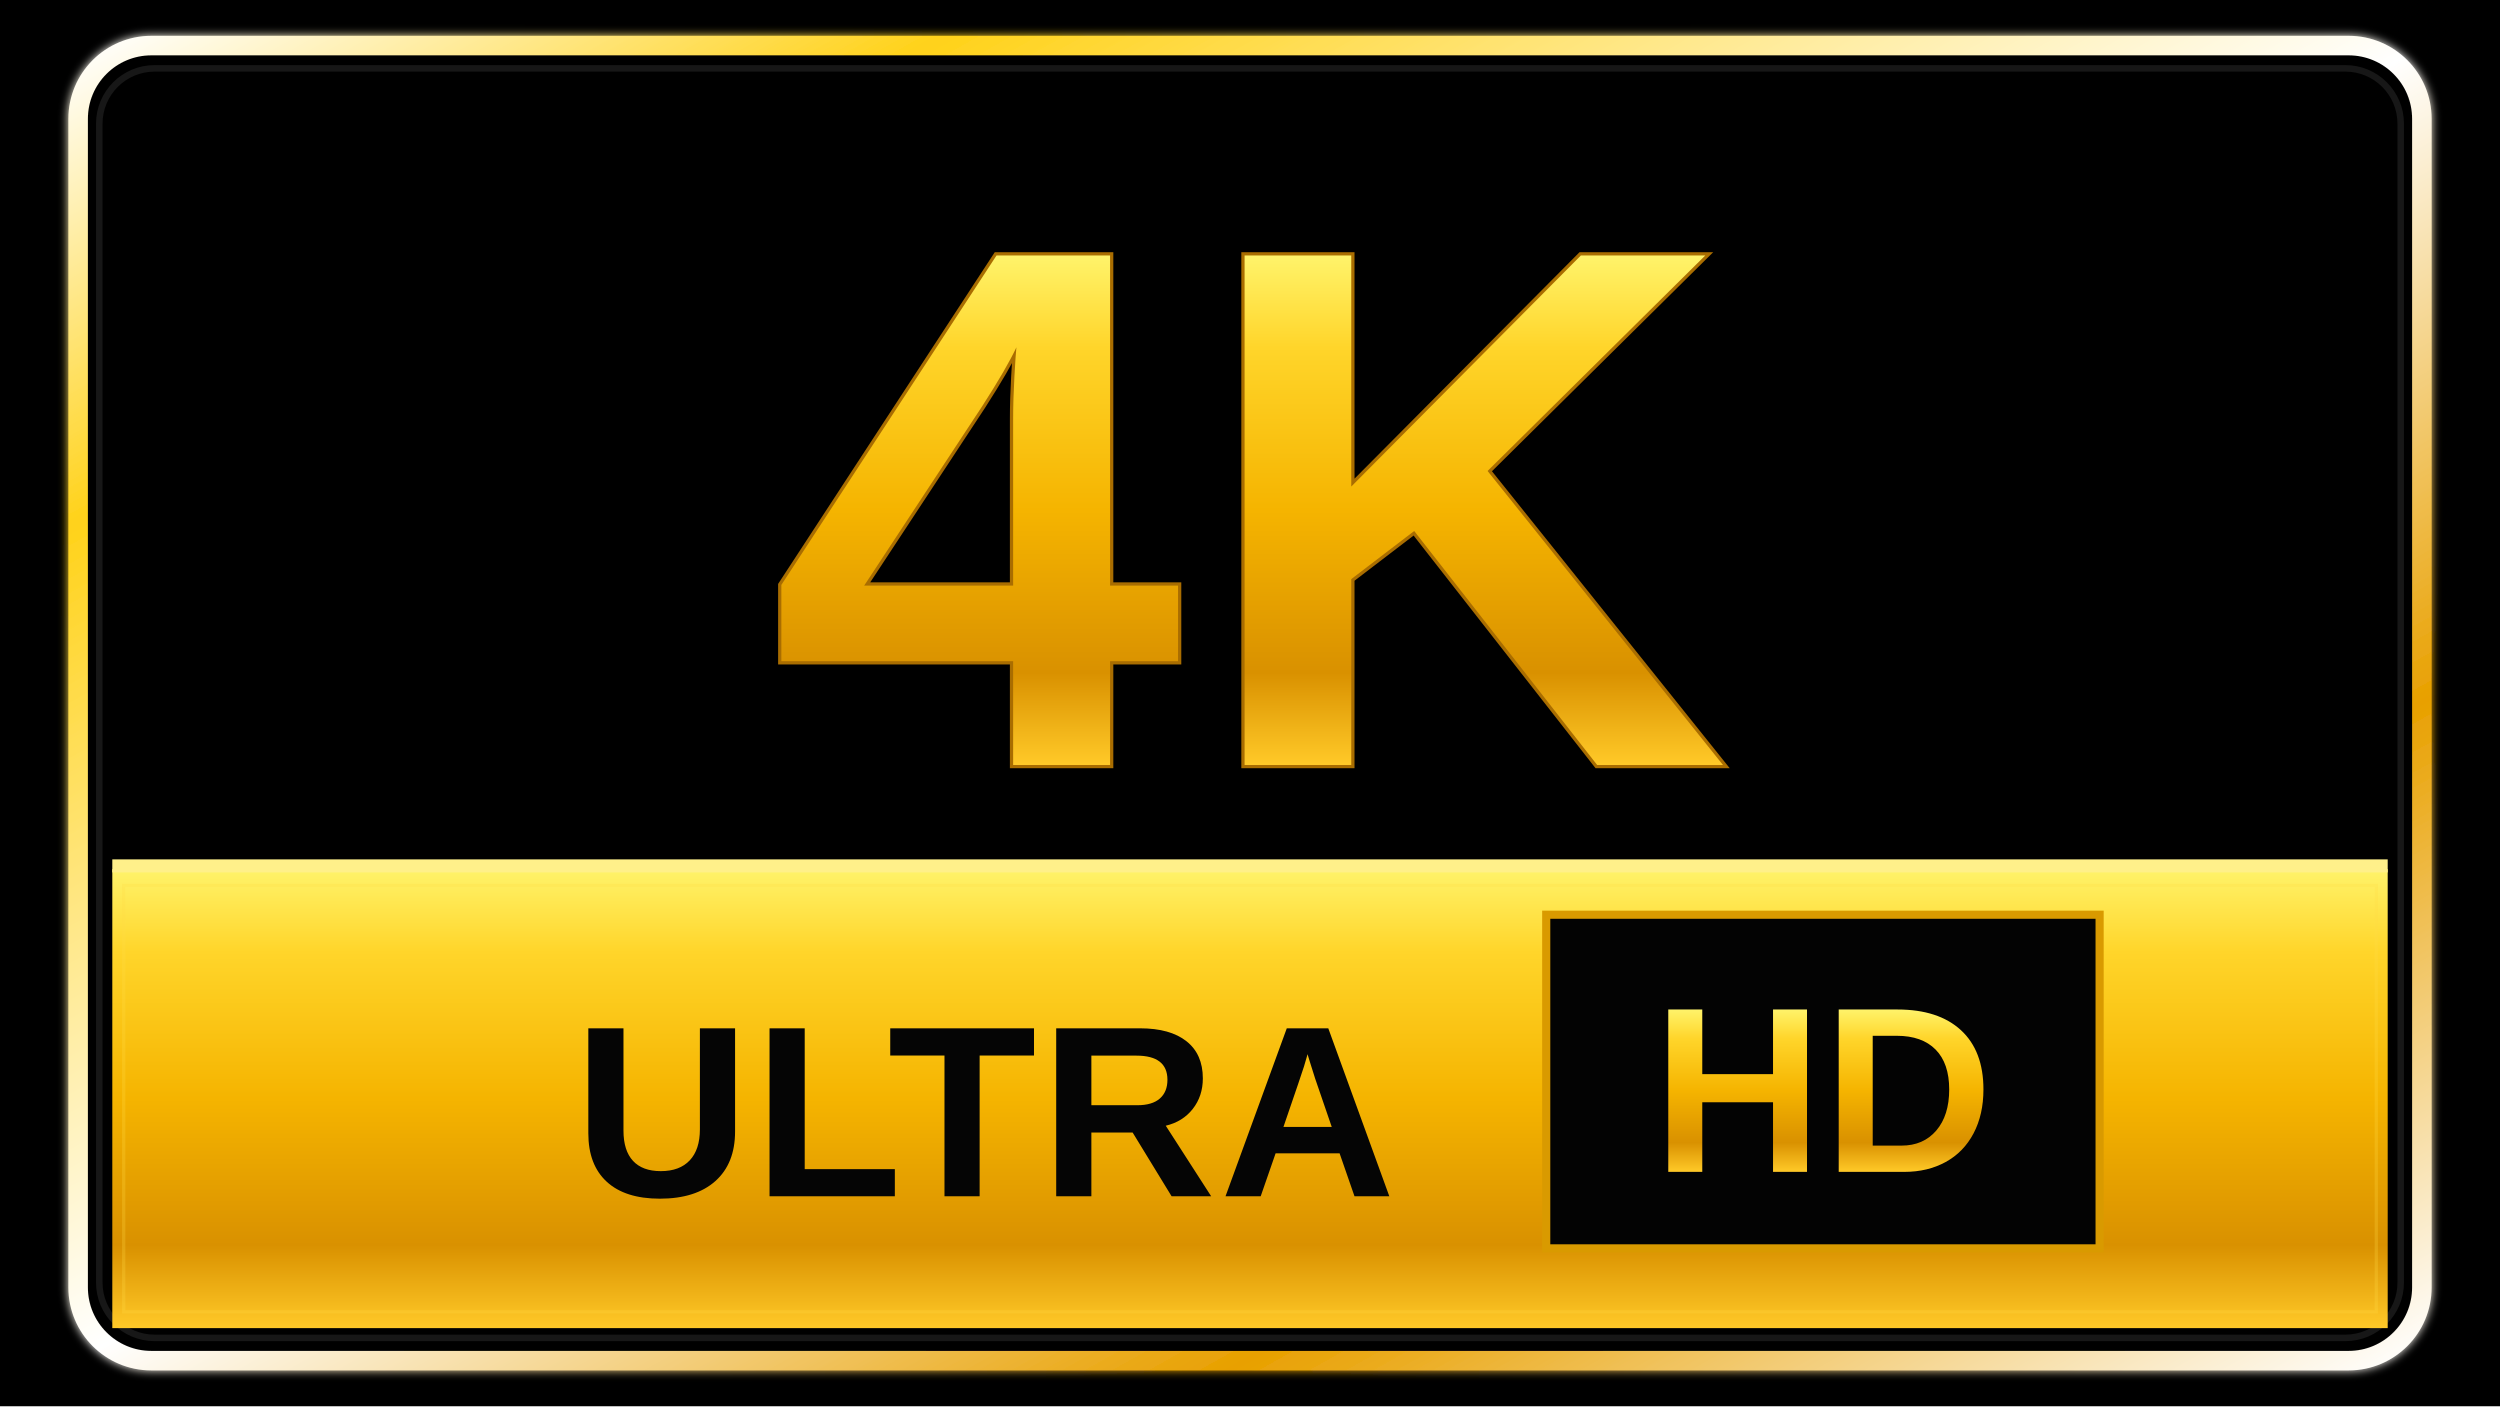
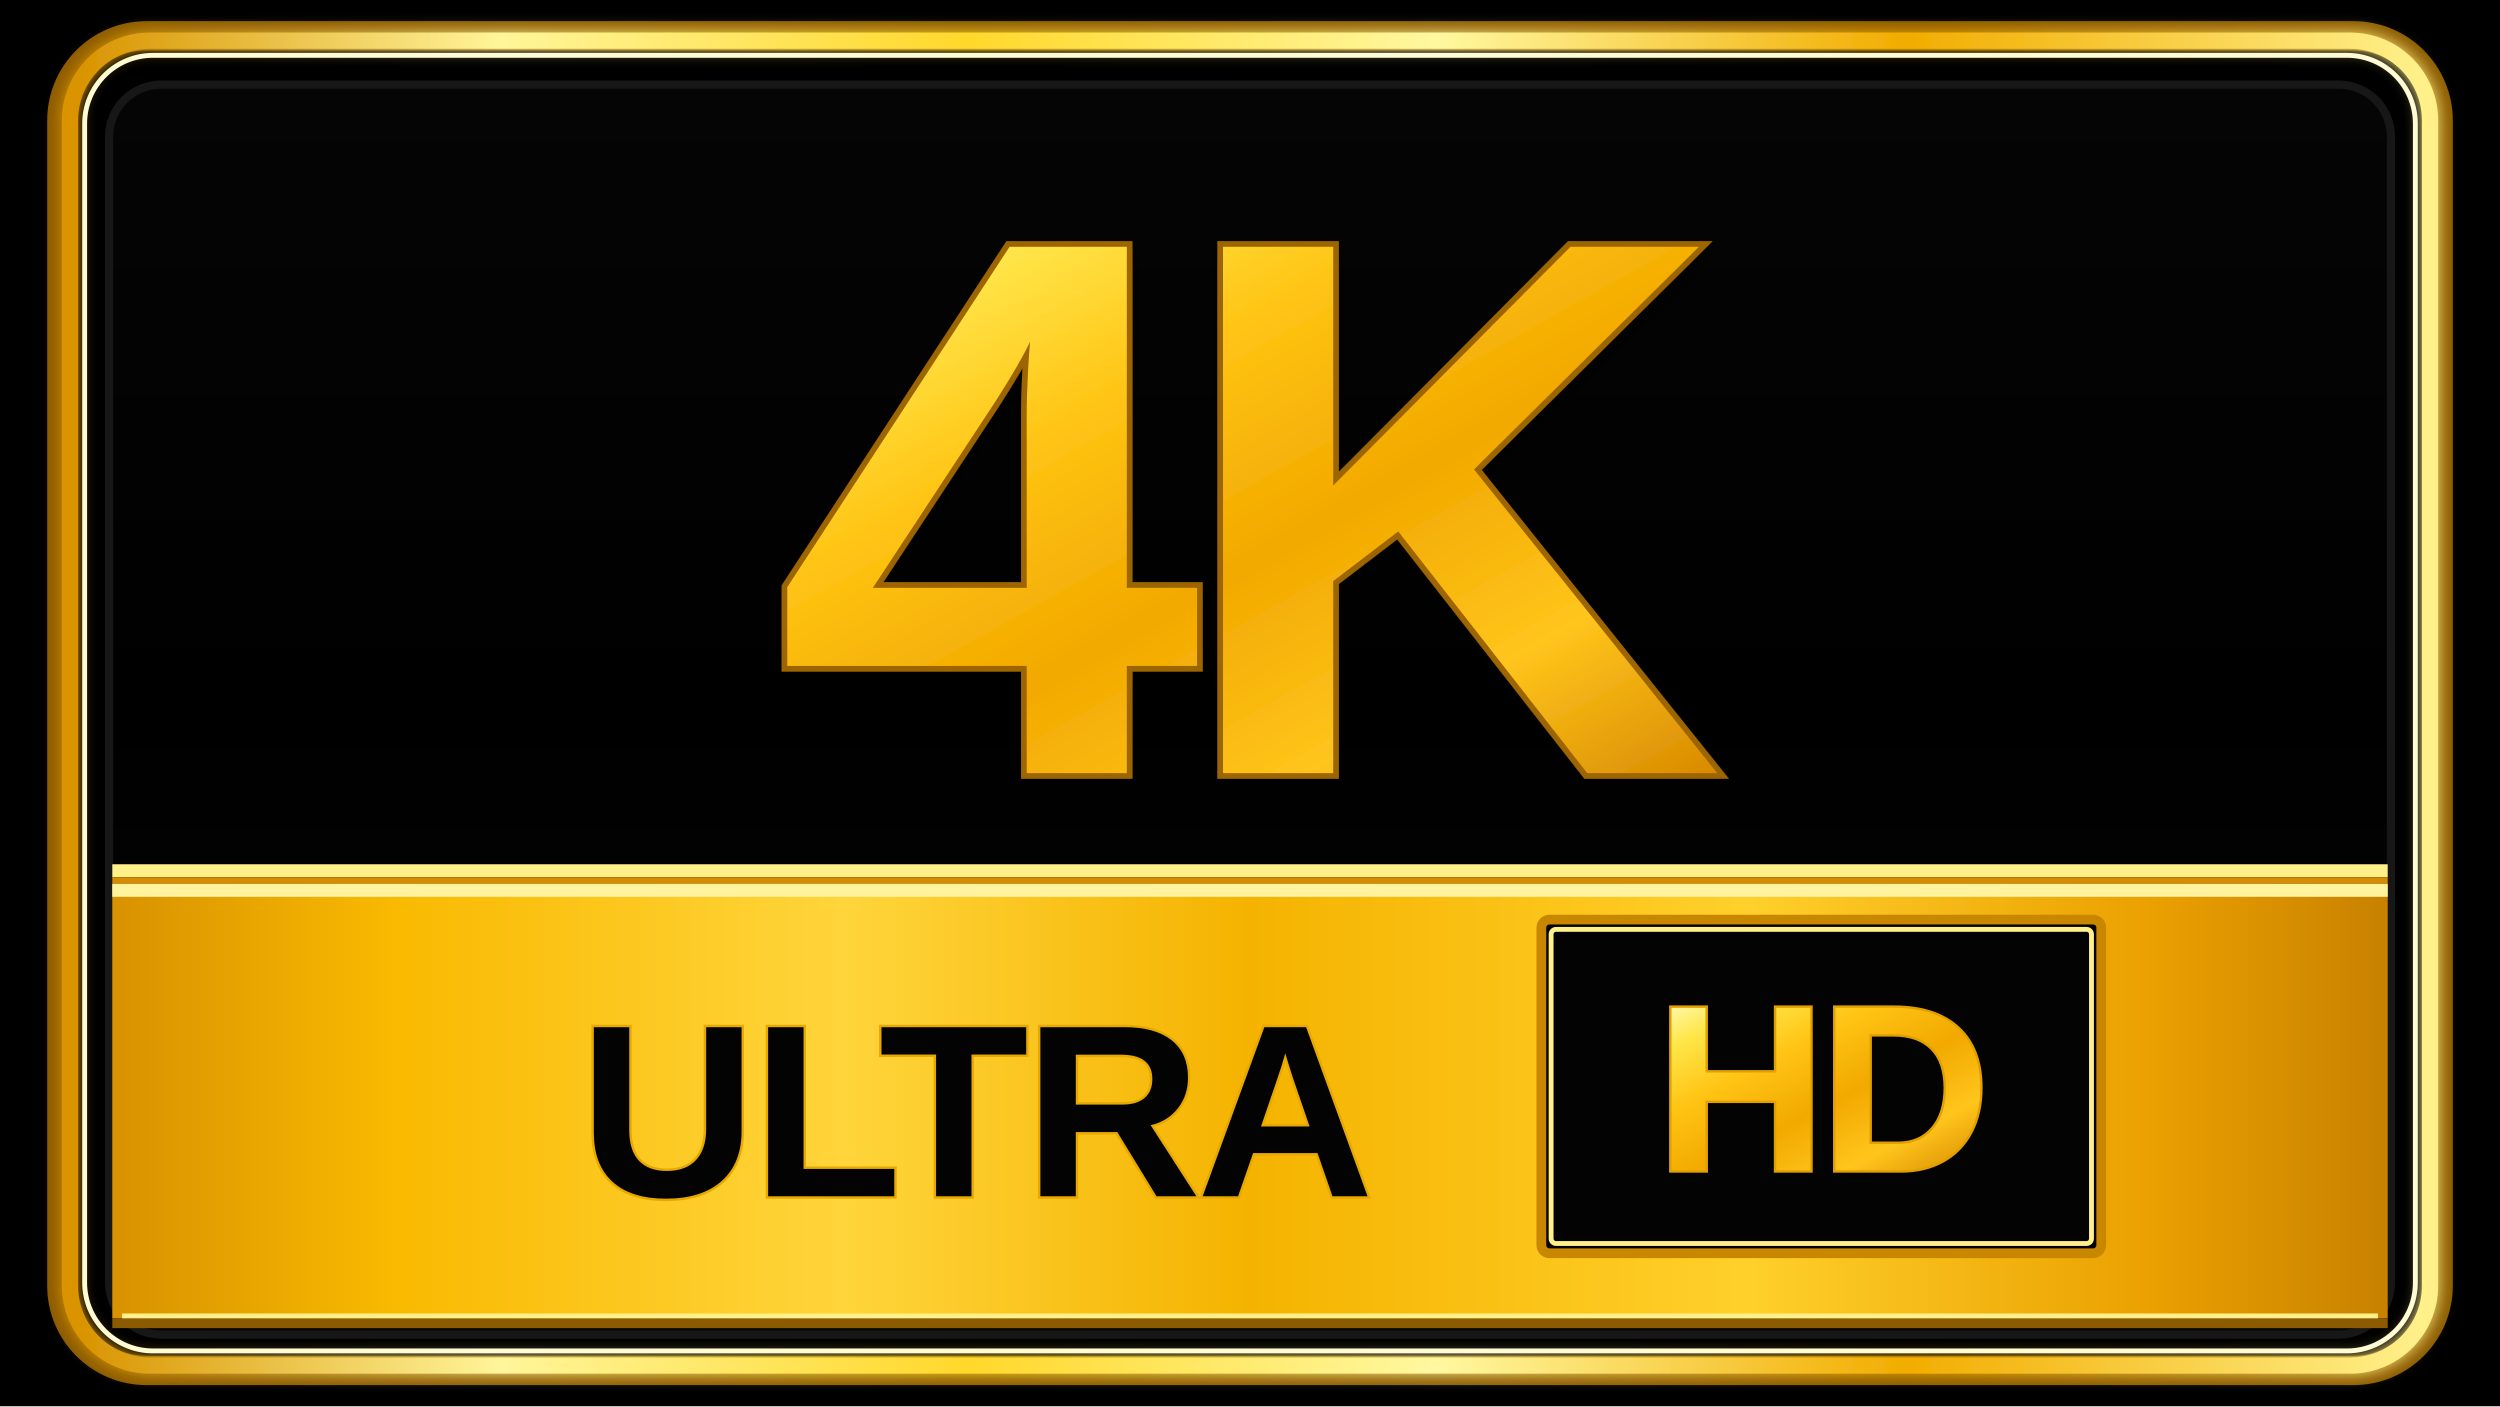
- <svg xmlns="http://www.w3.org/2000/svg" viewBox="0 0 1536 864" width="1536" height="864">
+ <svg xmlns="http://www.w3.org/2000/svg" viewBox="0 0 1536 864">
  <defs>
-     <linearGradient id="gold" x1="0" y1="0" x2="0" y2="1">
-       <stop offset="0" stop-color="#fff36a" />
-       <stop offset="0.18" stop-color="#ffd52a" />
-       <stop offset="0.5" stop-color="#f5b400" />
-       <stop offset="0.82" stop-color="#d99100" />
-       <stop offset="1" stop-color="#ffc928" />
+     <linearGradient id="gold" x1="0" y1="0" x2="1" y2="1">
+       <stop offset="0" stop-color="#fff7a0" />
+       <stop offset="0.12" stop-color="#ffe64a" />
+       <stop offset="0.32" stop-color="#ffc414" />
+       <stop offset="0.55" stop-color="#f2a900" />
+       <stop offset="0.78" stop-color="#ffc51c" />
+       <stop offset="1" stop-color="#d88a00" />
    </linearGradient>
-     <linearGradient id="border" x1="0" y1="0" x2="1" y2="1">
-       <stop offset="0" stop-color="#ffffff" />
-       <stop offset="0.18" stop-color="#ffd21a" />
-       <stop offset="0.5" stop-color="#fff" />
-       <stop offset="0.75" stop-color="#e8a000" />
-       <stop offset="1" stop-color="#fff" />
+     <linearGradient id="goldBright" x1="0" y1="0" x2="1" y2="0">
+       <stop offset="0" stop-color="#d99400" />
+       <stop offset="0.18" stop-color="#fff59a" />
+       <stop offset="0.38" stop-color="#ffd82b" />
+       <stop offset="0.58" stop-color="#fff8a0" />
+       <stop offset="0.78" stop-color="#f2ad00" />
+       <stop offset="1" stop-color="#fff08a" />
+     </linearGradient>
+     <linearGradient id="panel" x1="0" y1="0" x2="1" y2="0">
+       <stop offset="0" stop-color="#d99300" />
+       <stop offset="0.12" stop-color="#f9b900" />
+       <stop offset="0.32" stop-color="#ffd53b" />
+       <stop offset="0.5" stop-color="#f5b300" />
+       <stop offset="0.72" stop-color="#ffd02b" />
+       <stop offset="0.9" stop-color="#eaa000" />
+       <stop offset="1" stop-color="#c98200" />
+     </linearGradient>
+     <linearGradient id="black" x1="0" y1="0" x2="0" y2="1">
+       <stop offset="0" stop-color="#050505" />
+       <stop offset="0.5" stop-color="#000000" />
+       <stop offset="1" stop-color="#080808" />
    </linearGradient>
    <filter id="glow" x="-20%" y="-20%" width="140%" height="140%">
-       <feGaussianBlur stdDeviation="3" result="blur" />
+       <feGaussianBlur stdDeviation="5" result="blur" />
      <feMerge>
        <feMergeNode in="blur" />
        <feMergeNode in="SourceGraphic" />
      </feMerge>
    </filter>
+     <filter id="shadow" x="-20%" y="-20%" width="140%" height="140%">
+       <feGaussianBlur in="SourceAlpha" stdDeviation="5" result="blur" />
+       <feOffset dx="0" dy="6" result="offset" />
+       <feComponentTransfer>
+         <feFuncA type="linear" slope="0.65" />
+       </feComponentTransfer>
+       <feMerge>
+         <feMergeNode />
+         <feMergeNode in="SourceGraphic" />
+       </feMerge>
+     </filter>
  </defs>
  <rect width="1536" height="864" fill="#000" />
-   <rect x="48" y="28" width="1440" height="808" rx="45" fill="#050505" stroke="url(#border)" stroke-width="12" filter="url(#glow)" />
-   <rect x="61" y="42" width="1414" height="780" rx="34" fill="none" stroke="#171717" stroke-width="4" />
-   <text x="768" y="470" text-anchor="middle" font-family="Arial, Helvetica, sans-serif" font-size="455" font-weight="900" letter-spacing="8" fill="url(#gold)" stroke="#a96d00" stroke-width="4" paint-order="stroke">
-     4K
-   </text>
-   <rect x="69" y="534" width="1398" height="282" fill="url(#gold)" />
-   <rect x="69" y="528" width="1398" height="8" fill="#fff08a" />
-   <text x="605" y="735" text-anchor="middle" font-family="Arial, Helvetica, sans-serif" font-size="150" font-weight="900" letter-spacing="2" fill="#050505">
-     ULTRA
-   </text>
-   <rect x="950" y="562" width="340" height="205" fill="#030303" stroke="#d99a00" stroke-width="5" />
-   <text x="1120" y="720" text-anchor="middle" font-family="Arial, Helvetica, sans-serif" font-size="145" font-weight="900" fill="url(#gold)">
-     HD
-   </text>
-   <rect x="76" y="544" width="1384" height="262" fill="none" stroke="#ffdf45" stroke-opacity=".25" stroke-width="2" />
+   <rect x="38" y="22" width="1460" height="820" rx="52" fill="none" stroke="#8c5b00" stroke-width="18" />
+   <rect x="43" y="25" width="1450" height="814" rx="49" fill="none" stroke="url(#goldBright)" stroke-width="10" filter="url(#glow)" />
+   <rect x="52" y="34" width="1432" height="796" rx="42" fill="none" stroke="#fffbd5" stroke-width="3" />
+   <rect x="67" y="52" width="1402" height="768" rx="32" fill="url(#black)" stroke="#171717" stroke-width="5" />
+   <text x="768" y="475" text-anchor="middle" font-family="Arial Black, Arial, Helvetica, sans-serif" font-size="470" font-weight="900" letter-spacing="-18" fill="url(#gold)" stroke="#9d6500" stroke-width="7" paint-order="stroke" filter="url(#shadow)">4K</text>
+   <rect x="69" y="531" width="1398" height="8" fill="#fff08a" />
+   <rect x="69" y="539" width="1398" height="4" fill="#d68c00" />
+   <rect x="69" y="543" width="1398" height="267" fill="url(#panel)" />
+   <rect x="69" y="543" width="1398" height="8" fill="#fff3a0" />
+   <text x="600" y="735" text-anchor="middle" font-family="Arial Black, Arial, Helvetica, sans-serif" font-size="151" font-weight="900" letter-spacing="-3" fill="#030303" stroke="#e7a800" stroke-width="3" paint-order="stroke">ULTRA</text>
+   <rect x="947" y="565" width="344" height="205" rx="5" fill="#030303" stroke="#c98700" stroke-width="6" />
+   <rect x="953" y="571" width="332" height="193" rx="3" fill="none" stroke="#fff08a" stroke-width="3" />
+   <text x="1120" y="719" text-anchor="middle" font-family="Arial Black, Arial, Helvetica, sans-serif" font-size="145" font-weight="900" letter-spacing="-4" fill="url(#gold)" stroke="#e1a000" stroke-width="3" paint-order="stroke">HD</text>
+   <rect x="69" y="810" width="1398" height="6" fill="#8c5b00" />
+   <rect x="75" y="807" width="1386" height="3" fill="#fff08a" />
</svg>
